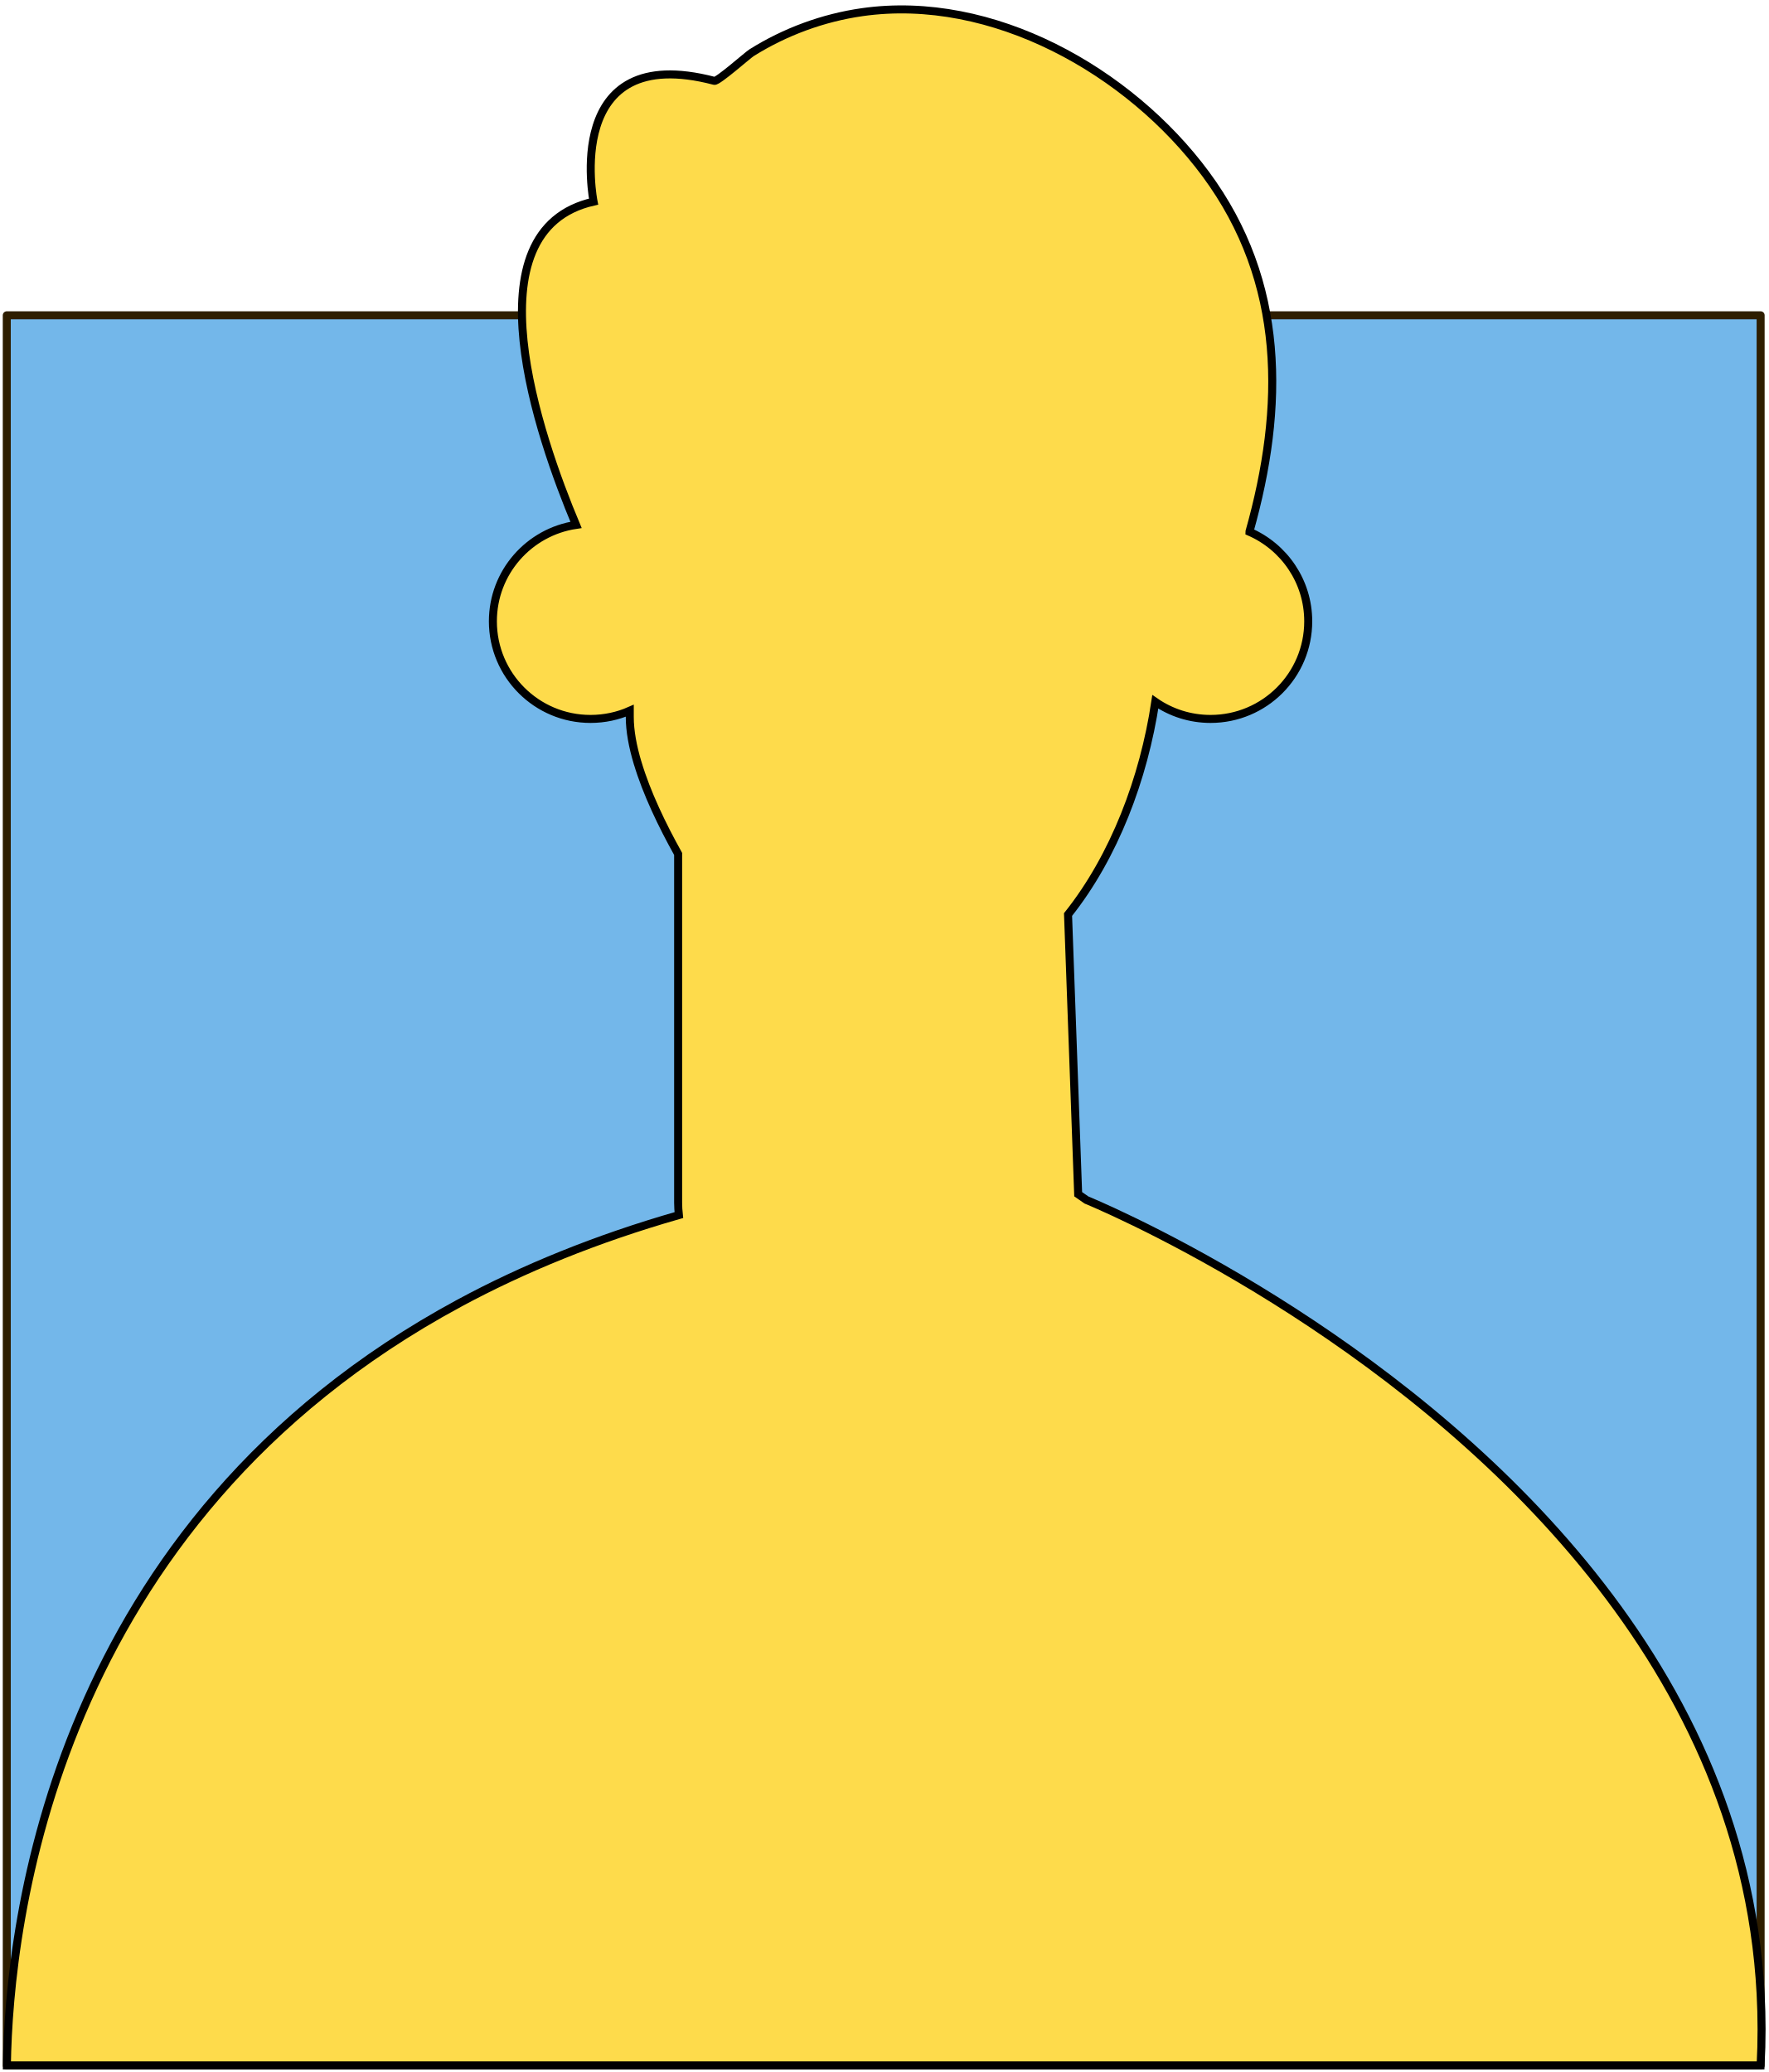
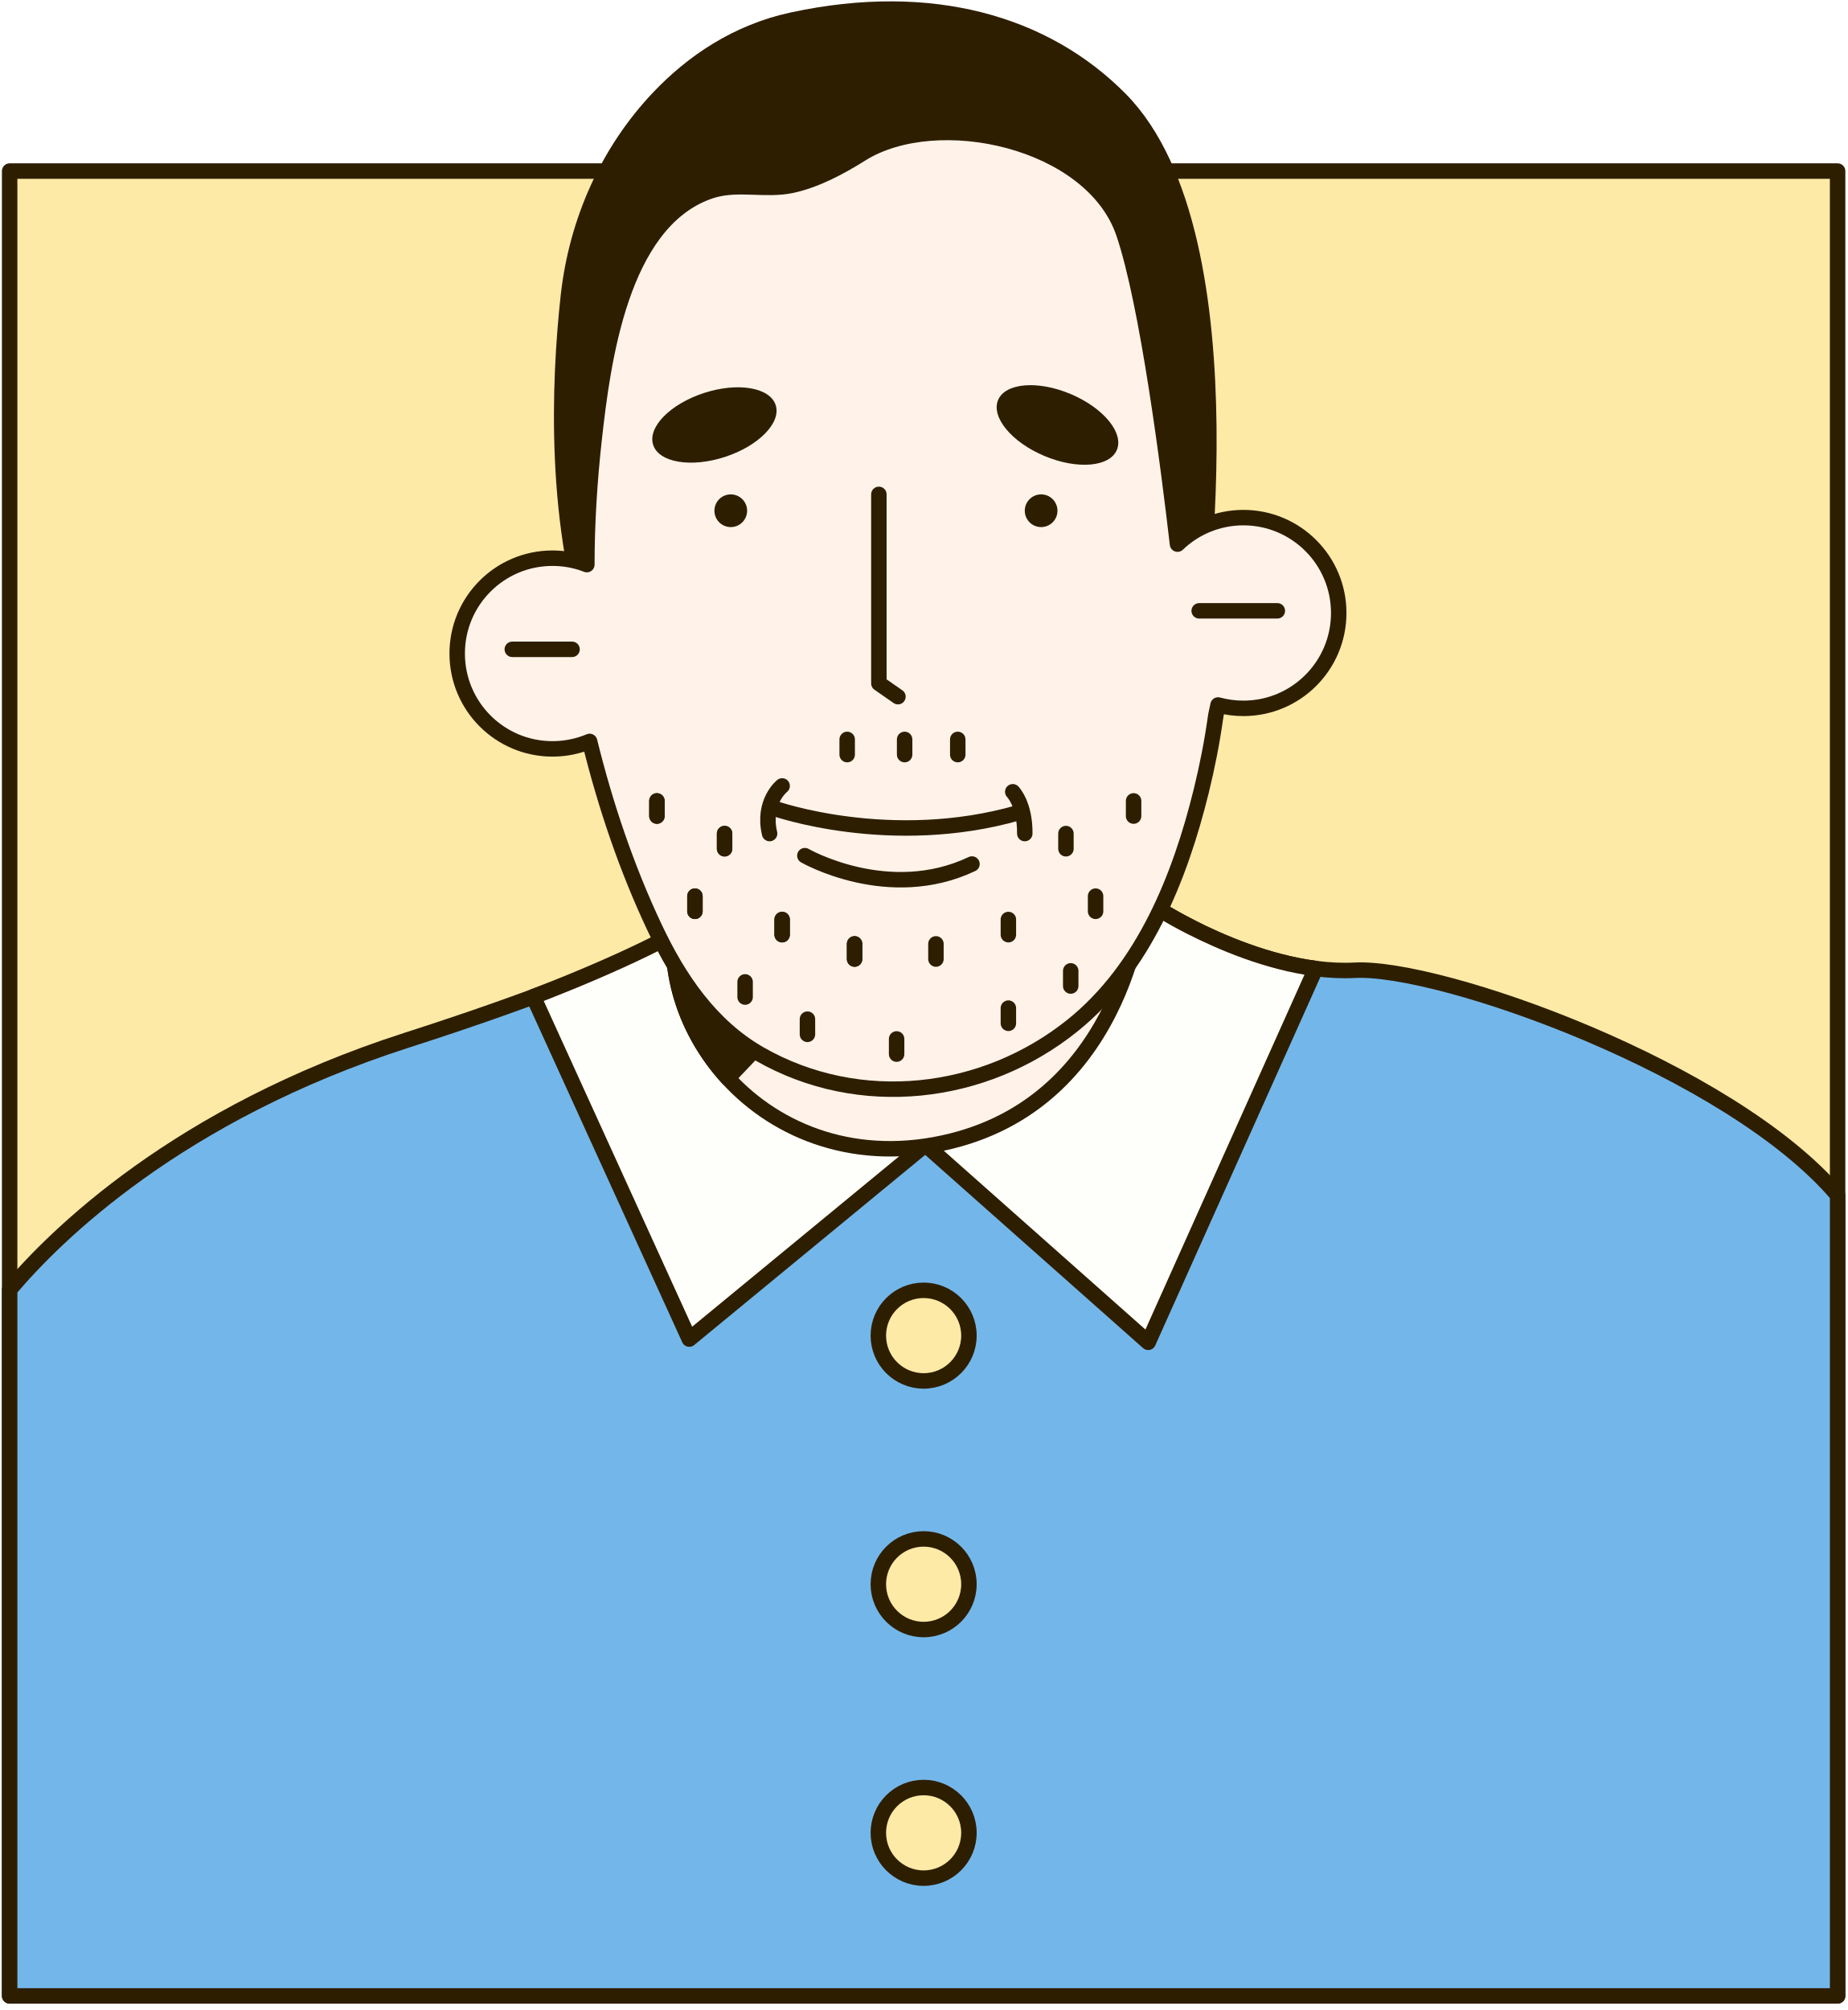
- <svg xmlns="http://www.w3.org/2000/svg" width="221" height="259" viewBox="0 0 221 259" fill="none">
-   <path d="M220.035 39.411H0.847V258.176H220.035V39.411Z" fill="#73B7EA" />
-   <path d="M220.035 39.411H0.847V258.176H220.035V39.411Z" stroke="#2E1E00" stroke-miterlimit="10" stroke-linecap="round" stroke-linejoin="round" />
-   <path d="M220.035 249.221C217.781 206.428 183.433 177.582 159.302 162.478C159.295 162.473 159.289 162.469 159.281 162.465C158.529 161.994 157.785 161.535 157.053 161.091C144.858 153.693 135.791 150.004 135.791 150.004L134.746 149.278L133.479 114.317C133.479 114.317 133.479 114.317 133.479 114.317C139.261 107.045 142.939 97.329 144.387 87.726C146.348 89.079 148.727 89.866 151.29 89.866C158.031 89.866 163.497 84.406 163.497 77.664C163.497 72.651 160.471 68.35 156.148 66.473C156.148 66.472 156.149 66.467 156.149 66.467C160.538 50.894 160.688 35.273 150.667 21.733C141.152 8.879 124.029 -0.803 107.74 1.522C102.857 2.22 98.109 3.97 93.931 6.59C93.431 6.904 89.698 10.22 89.274 10.108C70.154 5.078 74.18 25.204 74.18 25.204C58.375 28.761 67.389 54.651 71.991 65.612C66.115 66.487 61.599 71.54 61.599 77.664C61.599 84.406 67.065 89.866 73.8 89.866C75.547 89.866 77.204 89.503 78.706 88.841V89.615C78.706 91.368 79.076 93.324 79.684 95.362L79.69 95.368C80.81 99.129 82.759 103.17 84.75 106.741V150.34C84.75 150.86 84.787 151.375 84.842 151.885C74.482 154.854 65.382 158.589 57.408 162.891V162.892C6.629 190.299 1.139 240.411 0.859 258.174H220.035C220.196 255.122 220.19 252.141 220.035 249.221Z" fill="#FEDB4B" stroke="black" stroke-miterlimit="10" />
+ <svg xmlns="http://www.w3.org/2000/svg" width="239" height="260" viewBox="0 0 239 260" fill="none">
+   <path d="M237.752 22.128H1.248V258.175H237.752V22.128Z" fill="#FDEAA7" />
+   <path d="M237.752 22.128H1.248V258.175H237.752V22.128Z" stroke="#2E1E00" stroke-width="2" stroke-miterlimit="10" stroke-linecap="round" stroke-linejoin="round" />
+   <path d="M237.752 154.594V258.176H1.248V166.814C7.082 159.9 22.955 144.091 52.617 134.554C60.606 131.987 66.966 129.736 72.028 127.787C83.573 123.349 88.384 120.461 90.384 118.834C91.773 117.715 91.812 117.2 91.812 117.2H149.285C149.285 117.2 151.092 118.39 153.986 119.87C157.962 121.902 163.988 124.475 170.226 125.285C171.918 125.504 173.629 125.594 175.314 125.504C186.255 124.944 223.789 138.174 237.752 154.594Z" fill="#73B7EA" />
+   <path d="M237.752 154.594V258.176H1.248V166.814C7.082 159.9 22.955 144.091 52.617 134.554C60.606 131.987 66.966 129.736 72.028 127.787C83.573 123.349 88.384 120.461 90.384 118.834C91.773 117.715 91.812 117.2 91.812 117.2H149.285C149.285 117.2 151.092 118.39 153.986 119.87C157.962 121.902 163.988 124.475 170.226 125.285C171.918 125.504 173.629 125.594 175.314 125.504C186.255 124.944 223.789 138.174 237.752 154.594Z" stroke="#2E1E00" stroke-width="2" stroke-miterlimit="10" stroke-linecap="round" stroke-linejoin="round" />
+   <path d="M153.986 119.87L122.04 146.169L89.181 173.214L69.002 128.93C80.547 124.492 88.384 120.461 90.384 118.834C91.773 117.715 91.812 117.2 91.812 117.2H149.285C149.285 117.2 151.092 118.39 153.986 119.87Z" fill="#FEFFFA" />
+   <path d="M153.986 119.87L122.04 146.169L89.181 173.214L69.002 128.93C80.547 124.492 88.384 120.461 90.384 118.834C91.773 117.715 91.812 117.2 91.812 117.2H149.285C149.285 117.2 151.092 118.39 153.986 119.87Z" stroke="#2E1E00" stroke-width="2" stroke-miterlimit="10" stroke-linecap="round" stroke-linejoin="round" />
+   <path d="M170.226 125.285L148.553 173.633L118.627 147.098L89.397 119.963C90.787 118.844 91.812 117.2 91.812 117.2H149.286C149.286 117.2 151.093 118.39 153.987 119.87C157.961 121.902 163.988 124.475 170.226 125.285Z" fill="#FEFFFA" />
+   <path d="M170.226 125.285L148.553 173.633L118.627 147.098L89.397 119.963C90.787 118.844 91.812 117.2 91.812 117.2H149.286C149.286 117.2 151.093 118.39 153.987 119.87C157.961 121.902 163.988 124.475 170.226 125.285Z" stroke="#2E1E00" stroke-width="2" stroke-miterlimit="10" stroke-linecap="round" stroke-linejoin="round" />
+   <path d="M147.902 115.914C147.902 115.914 146.082 141.911 123.05 147.609C110.985 150.599 100.611 146.516 94.16 139.46C88.287 133.041 85.65 124.172 87.934 115.914H147.902Z" fill="#FFF3E9" />
+   <path d="M147.902 115.914C147.902 115.914 146.082 141.911 123.05 147.609C110.985 150.599 100.611 146.516 94.16 139.46C88.287 133.041 85.65 124.172 87.934 115.914H147.902Z" stroke="#2E1E00" stroke-width="2" stroke-miterlimit="10" stroke-linecap="round" stroke-linejoin="round" />
+   <path d="M125.361 172.766C125.361 176.002 122.736 178.627 119.5 178.627C116.264 178.627 113.64 176.002 113.64 172.766C113.64 169.53 116.264 166.906 119.5 166.906C122.736 166.905 125.361 169.529 125.361 172.766Z" fill="#FDEAA7" />
+   <path d="M119.5 178.627C122.737 178.627 125.361 176.003 125.361 172.766C125.361 169.529 122.737 166.906 119.5 166.906C116.263 166.906 113.64 169.529 113.64 172.766C113.64 176.003 116.263 178.627 119.5 178.627Z" stroke="#2E1E00" stroke-width="2" stroke-miterlimit="10" stroke-linecap="round" stroke-linejoin="round" />
+   <path d="M125.361 204.924C125.361 208.16 122.736 210.784 119.5 210.784C116.264 210.784 113.64 208.16 113.64 204.924C113.64 201.688 116.264 199.063 119.5 199.063C122.736 199.063 125.361 201.687 125.361 204.924Z" fill="#FDEAA7" />
+   <path d="M119.5 210.784C122.737 210.784 125.361 208.161 125.361 204.924C125.361 201.687 122.737 199.063 119.5 199.063C116.263 199.063 113.64 201.687 113.64 204.924C113.64 208.161 116.263 210.784 119.5 210.784Z" stroke="#2E1E00" stroke-width="2" stroke-miterlimit="10" stroke-linecap="round" stroke-linejoin="round" />
+   <path d="M125.361 237.082C125.361 240.319 122.736 242.943 119.5 242.943C116.264 242.943 113.64 240.319 113.64 237.082C113.64 233.846 116.264 231.222 119.5 231.222C122.736 231.221 125.361 233.845 125.361 237.082Z" fill="#FDEAA7" />
+   <path d="M119.5 242.943C122.737 242.943 125.361 240.319 125.361 237.082C125.361 233.846 122.737 231.222 119.5 231.222C116.263 231.222 113.64 233.846 113.64 237.082C113.64 240.319 116.263 242.943 119.5 242.943Z" stroke="#2E1E00" stroke-width="2" stroke-miterlimit="10" stroke-linecap="round" stroke-linejoin="round" />
+   <path d="M116.606 115.914L94.16 139.46C88.287 133.041 85.65 124.172 87.934 115.914H116.606Z" fill="#2E1E00" />
+   <path d="M116.606 115.914L94.16 139.46C88.287 133.041 85.65 124.172 87.934 115.914H116.606Z" stroke="#2E1E00" stroke-width="2" stroke-miterlimit="10" stroke-linecap="round" stroke-linejoin="round" />
+   <path d="M77.216 83.993H154.516C154.516 83.993 162.725 30.863 144.94 12.848C135.256 3.042 120.54 -1.289 102.527 2.587C95.28 4.147 89.561 8.092 85.279 12.588C78.599 19.602 74.588 28.73 73.532 38.359C72.32 49.427 71.545 68.175 77.216 83.993Z" fill="#2E1E00" />
+   <path d="M77.216 83.993H154.516C154.516 83.993 162.725 30.863 144.94 12.848C135.256 3.042 120.54 -1.289 102.527 2.587C95.28 4.147 89.561 8.092 85.279 12.588C78.599 19.602 74.588 28.73 73.532 38.359C72.32 49.427 71.545 68.175 77.216 83.993Z" stroke="#2E1E00" stroke-width="2" stroke-miterlimit="10" stroke-linecap="round" stroke-linejoin="round" />
+   <path d="M173.205 79.292C173.205 86.103 167.686 91.628 160.868 91.628C159.736 91.628 158.636 91.474 157.594 91.191C157.473 91.795 157.324 92.368 157.273 92.747C156.823 95.969 156.192 99.172 155.414 102.337C152.661 113.502 147.978 125.233 138.775 132.643C127.301 141.878 111.152 143.718 98.275 136.334C91.927 132.694 87.818 126.597 84.731 120.062C81.109 112.415 78.331 104.202 76.286 95.905C74.806 96.523 73.186 96.87 71.481 96.87C64.67 96.87 59.152 91.352 59.152 84.534C59.152 77.723 64.67 72.205 71.481 72.205C73.051 72.205 74.549 72.494 75.926 73.034C75.932 67.632 76.273 62.21 76.865 56.865C77.984 46.767 80.293 28.952 91.561 24.823C91.831 24.726 92.108 24.636 92.384 24.559C95.651 23.659 99.092 24.668 102.379 23.987C105.537 23.324 108.72 21.613 111.422 19.915C121.224 13.76 141.29 18.095 145.394 30.18C148.494 39.313 151.208 60.55 152.346 70.385C154.559 68.262 157.569 66.956 160.868 66.956C167.686 66.956 173.205 72.481 173.205 79.292Z" fill="#FFF3E9" />
+   <path d="M173.205 79.292C173.205 86.103 167.686 91.628 160.868 91.628C159.736 91.628 158.636 91.474 157.594 91.191C157.473 91.795 157.324 92.368 157.273 92.747C156.823 95.969 156.192 99.172 155.414 102.337C152.661 113.502 147.978 125.233 138.775 132.643C127.301 141.878 111.152 143.718 98.275 136.334C91.927 132.694 87.818 126.597 84.731 120.062C81.109 112.415 78.331 104.202 76.286 95.905C74.806 96.523 73.186 96.87 71.481 96.87C64.67 96.87 59.152 91.352 59.152 84.534C59.152 77.723 64.67 72.205 71.481 72.205C73.051 72.205 74.549 72.494 75.926 73.034C75.932 67.632 76.273 62.21 76.865 56.865C77.984 46.767 80.293 28.952 91.561 24.823C91.831 24.726 92.108 24.636 92.384 24.559C95.651 23.659 99.092 24.668 102.379 23.987C105.537 23.324 108.72 21.613 111.422 19.915C121.224 13.76 141.29 18.095 145.394 30.18C148.494 39.313 151.208 60.55 152.346 70.385C154.559 68.262 157.569 66.956 160.868 66.956C167.686 66.956 173.205 72.481 173.205 79.292Z" stroke="#2E1E00" stroke-width="2" stroke-miterlimit="10" stroke-linecap="round" stroke-linejoin="round" />
+   <path d="M135.133 58.984C139.376 60.765 143.57 60.413 144.5 58.197C145.43 55.981 142.745 52.741 138.501 50.959C134.258 49.177 130.064 49.529 129.134 51.745C128.204 53.961 130.889 57.202 135.133 58.984Z" fill="#2E1E00" />
+   <path d="M93.777 59.111C89.4 60.533 85.249 59.832 84.507 57.546C83.764 55.261 86.71 52.255 91.088 50.833C95.464 49.411 99.615 50.111 100.357 52.397C101.1 54.683 98.153 57.689 93.777 59.111Z" fill="#2E1E00" />
+   <path d="M96.663 66.066C96.663 67.234 95.716 68.181 94.547 68.181C93.379 68.181 92.432 67.234 92.432 66.066C92.432 64.898 93.379 63.95 94.547 63.95C95.716 63.95 96.663 64.898 96.663 66.066Z" fill="#2E1E00" />
+   <path d="M136.817 66.066C136.817 67.234 135.87 68.181 134.702 68.181C133.534 68.181 132.586 67.234 132.586 66.066C132.586 64.898 133.534 63.95 134.702 63.95C135.87 63.95 136.817 64.898 136.817 66.066Z" fill="#2E1E00" />
+   <path d="M113.709 63.95V88.397L116.178 90.116" stroke="#2E1E00" stroke-width="2" stroke-miterlimit="10" stroke-linecap="round" stroke-linejoin="round" />
+   <path d="M66.281 83.993H74.013" stroke="#2E1E00" stroke-width="2" stroke-miterlimit="10" stroke-linecap="round" stroke-linejoin="round" />
+   <path d="M155.152 79.013H165.262" stroke="#2E1E00" stroke-width="2" stroke-miterlimit="10" stroke-linecap="round" stroke-linejoin="round" />
+   <path d="M100.221 104.581C100.221 104.581 115.248 109.878 131.788 105.121" stroke="#2E1E00" stroke-width="2" stroke-miterlimit="10" stroke-linecap="round" stroke-linejoin="round" />
+   <path d="M104.134 110.681C104.134 110.681 114.945 116.899 125.756 111.763" stroke="#2E1E00" stroke-width="2" stroke-miterlimit="10" stroke-linecap="round" stroke-linejoin="round" />
+   <path d="M101.194 101.662C101.194 101.662 98.599 103.716 99.572 107.824" stroke="#2E1E00" stroke-width="2" stroke-miterlimit="10" stroke-linecap="round" stroke-linejoin="round" />
+   <path d="M131.031 102.419C131.031 102.419 132.628 104.04 132.587 107.824" stroke="#2E1E00" stroke-width="2" stroke-miterlimit="10" stroke-linecap="round" stroke-linejoin="round" />
+   <path d="M109.609 95.645V97.612" stroke="#2E1E00" stroke-width="2" stroke-miterlimit="10" stroke-linecap="round" stroke-linejoin="round" />
+   <path d="M93.748 107.824V109.791" stroke="#2E1E00" stroke-width="2" stroke-miterlimit="10" stroke-linecap="round" stroke-linejoin="round" />
+   <path d="M110.567 122.092V124.058" stroke="#2E1E00" stroke-width="2" stroke-miterlimit="10" stroke-linecap="round" stroke-linejoin="round" />
+   <path d="M101.194 118.94V120.906" stroke="#2E1E00" stroke-width="2" stroke-miterlimit="10" stroke-linecap="round" stroke-linejoin="round" />
+   <path d="M104.469 131.83V133.796" stroke="#2E1E00" stroke-width="2" stroke-miterlimit="10" stroke-linecap="round" stroke-linejoin="round" />
+   <path d="M116.004 134.388V136.353" stroke="#2E1E00" stroke-width="2" stroke-miterlimit="10" stroke-linecap="round" stroke-linejoin="round" />
+   <path d="M84.993 103.598V105.564" stroke="#2E1E00" stroke-width="2" stroke-miterlimit="10" stroke-linecap="round" stroke-linejoin="round" />
+   <path d="M89.911 115.917V117.883" stroke="#2E1E00" stroke-width="2" stroke-miterlimit="10" stroke-linecap="round" stroke-linejoin="round" />
+   <path d="M93.748 107.824V109.791" stroke="#2E1E00" stroke-width="2" stroke-miterlimit="10" stroke-linecap="round" stroke-linejoin="round" />
+   <path d="M110.567 122.092V124.058" stroke="#2E1E00" stroke-width="2" stroke-miterlimit="10" stroke-linecap="round" stroke-linejoin="round" />
+   <path d="M101.194 118.94V120.906" stroke="#2E1E00" stroke-width="2" stroke-miterlimit="10" stroke-linecap="round" stroke-linejoin="round" />
+   <path d="M84.993 103.598V105.564" stroke="#2E1E00" stroke-width="2" stroke-miterlimit="10" stroke-linecap="round" stroke-linejoin="round" />
+   <path d="M89.911 115.917V117.883" stroke="#2E1E00" stroke-width="2" stroke-miterlimit="10" stroke-linecap="round" stroke-linejoin="round" />
+   <path d="M137.912 107.824V109.791" stroke="#2E1E00" stroke-width="2" stroke-miterlimit="10" stroke-linecap="round" stroke-linejoin="round" />
+   <path d="M121.092 122.092V124.058" stroke="#2E1E00" stroke-width="2" stroke-miterlimit="10" stroke-linecap="round" stroke-linejoin="round" />
+   <path d="M130.465 118.94V120.906" stroke="#2E1E00" stroke-width="2" stroke-miterlimit="10" stroke-linecap="round" stroke-linejoin="round" />
+   <path d="M146.666 103.598V105.564" stroke="#2E1E00" stroke-width="2" stroke-miterlimit="10" stroke-linecap="round" stroke-linejoin="round" />
+   <path d="M141.748 115.917V117.883" stroke="#2E1E00" stroke-width="2" stroke-miterlimit="10" stroke-linecap="round" stroke-linejoin="round" />
+   <path d="M96.403 127.009V128.975" stroke="#2E1E00" stroke-width="2" stroke-miterlimit="10" stroke-linecap="round" stroke-linejoin="round" />
+   <path d="M130.465 130.402V132.369" stroke="#2E1E00" stroke-width="2" stroke-miterlimit="10" stroke-linecap="round" stroke-linejoin="round" />
+   <path d="M138.531 125.582V127.548" stroke="#2E1E00" stroke-width="2" stroke-miterlimit="10" stroke-linecap="round" stroke-linejoin="round" />
+   <path d="M117.042 95.645V97.612" stroke="#2E1E00" stroke-width="2" stroke-miterlimit="10" stroke-linecap="round" stroke-linejoin="round" />
+   <path d="M123.915 95.645V97.612" stroke="#2E1E00" stroke-width="2" stroke-miterlimit="10" stroke-linecap="round" stroke-linejoin="round" />
</svg>
